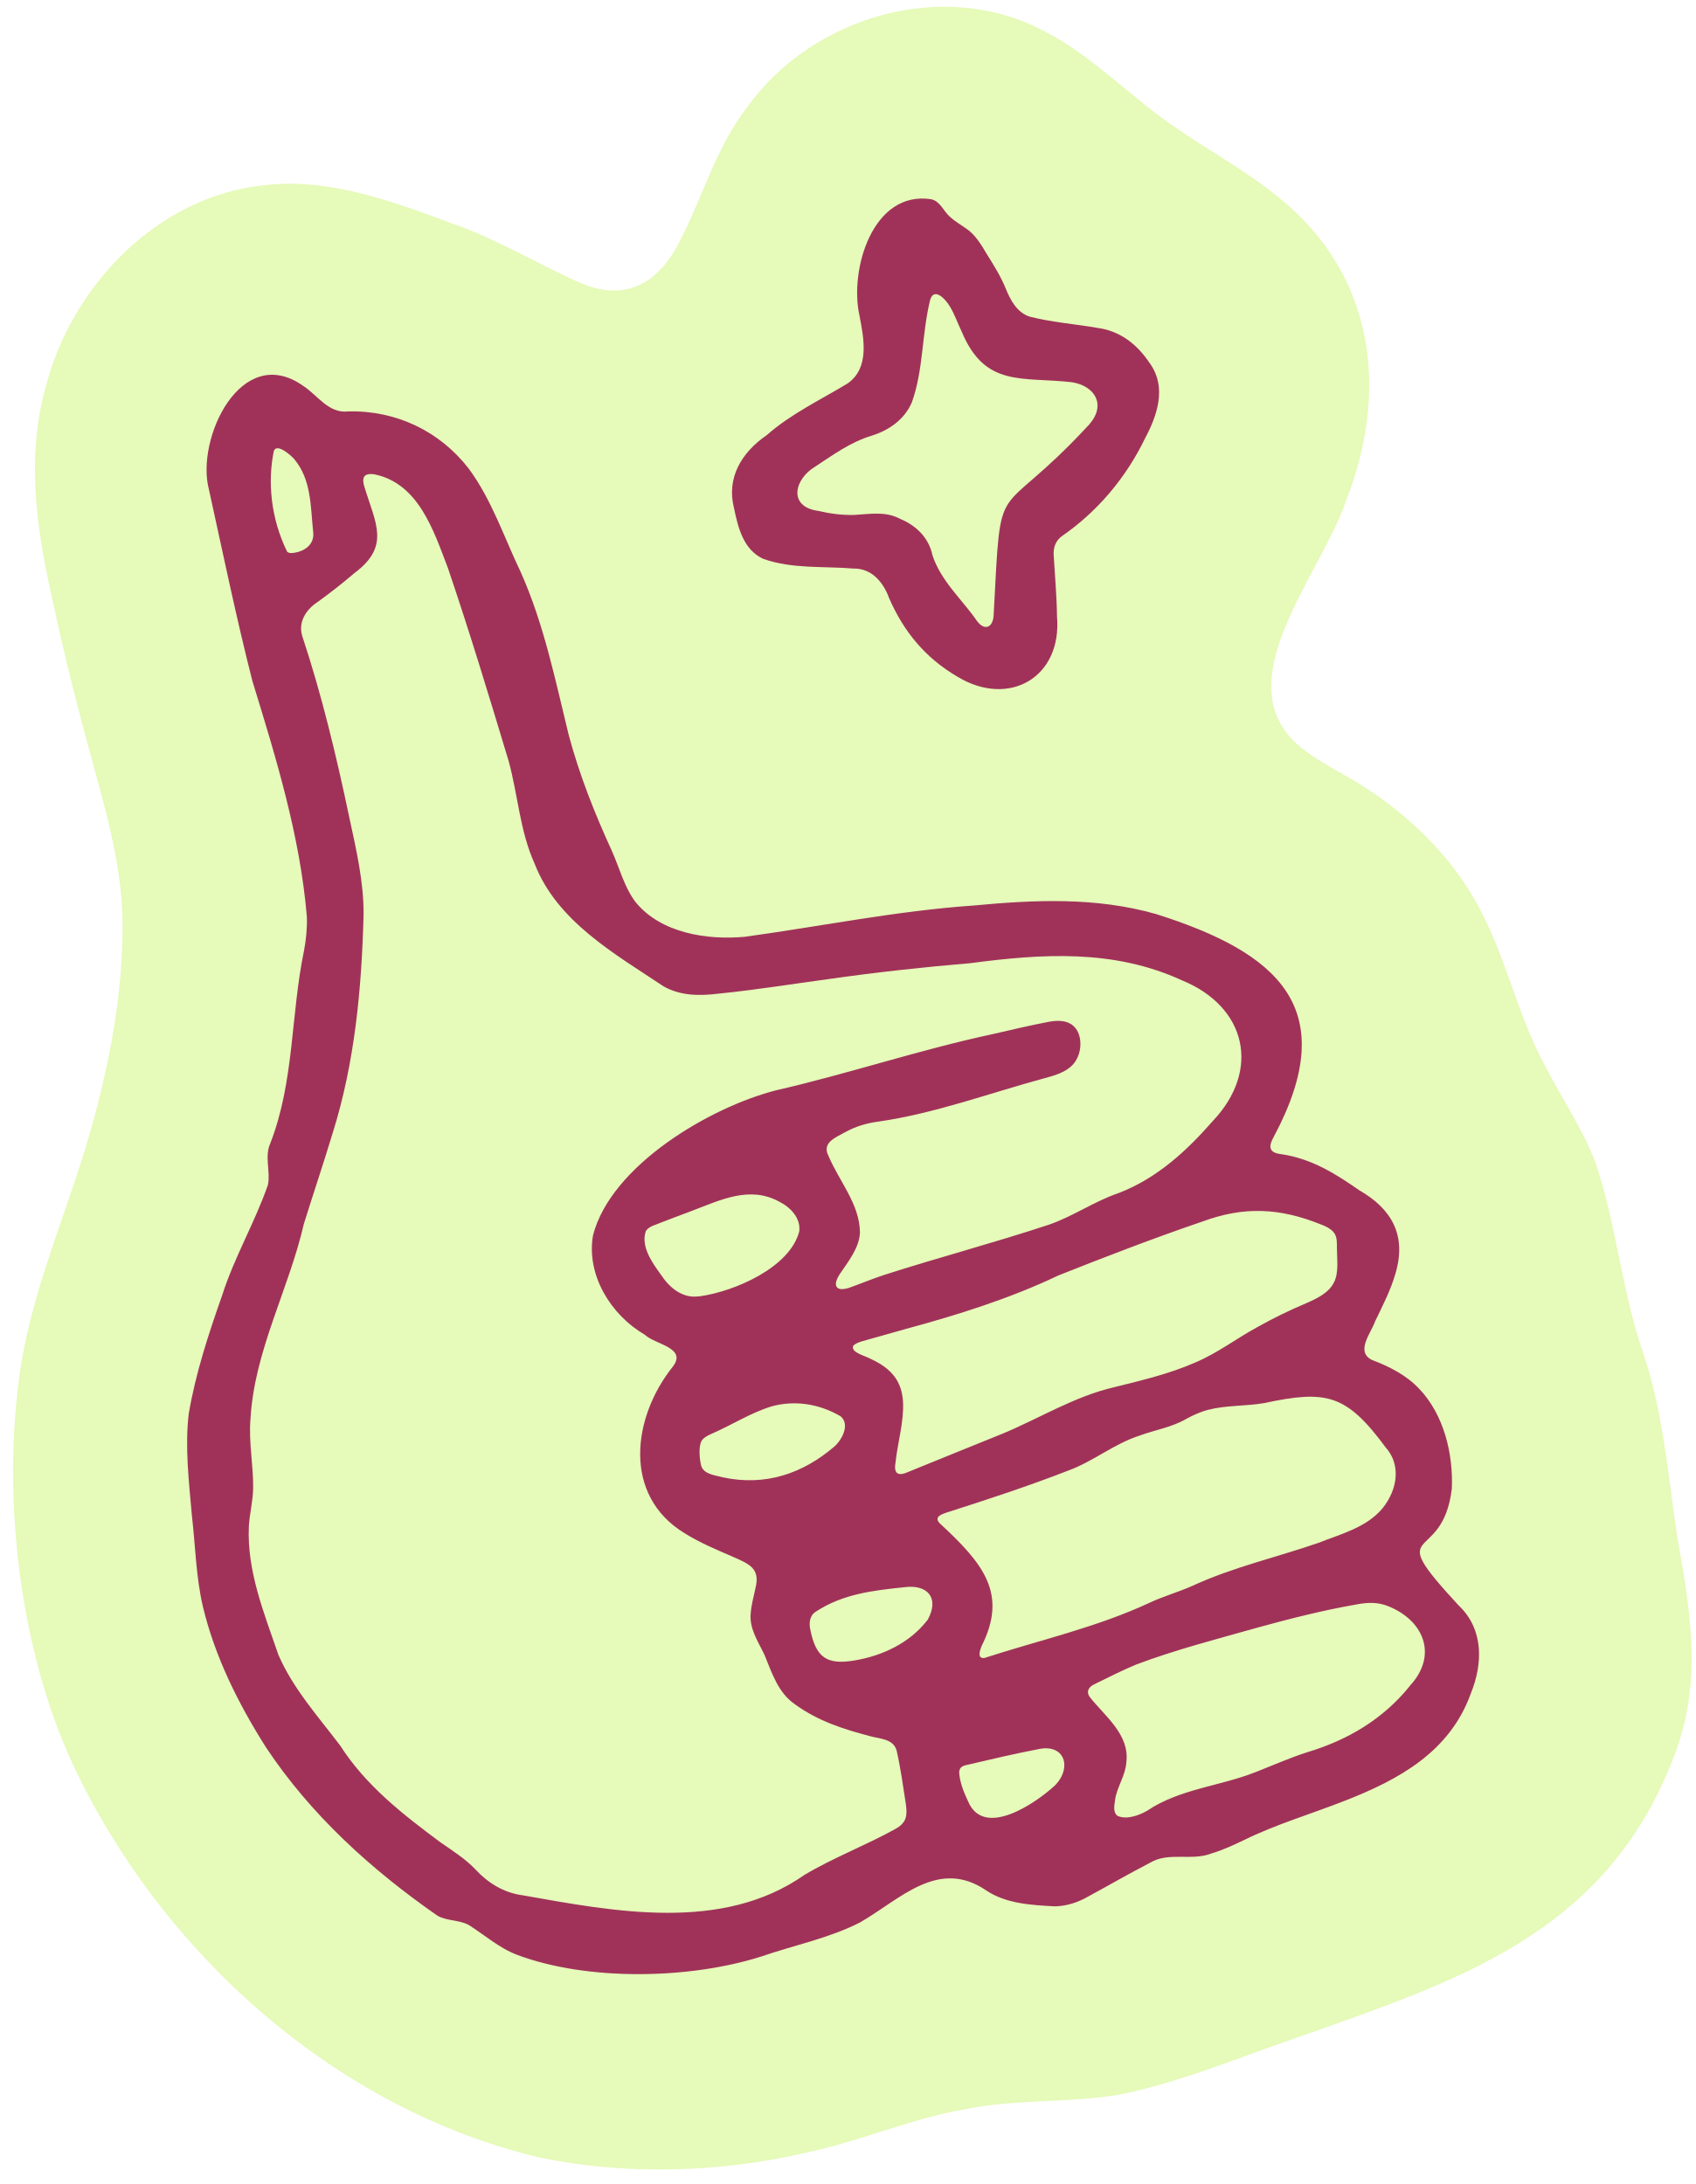
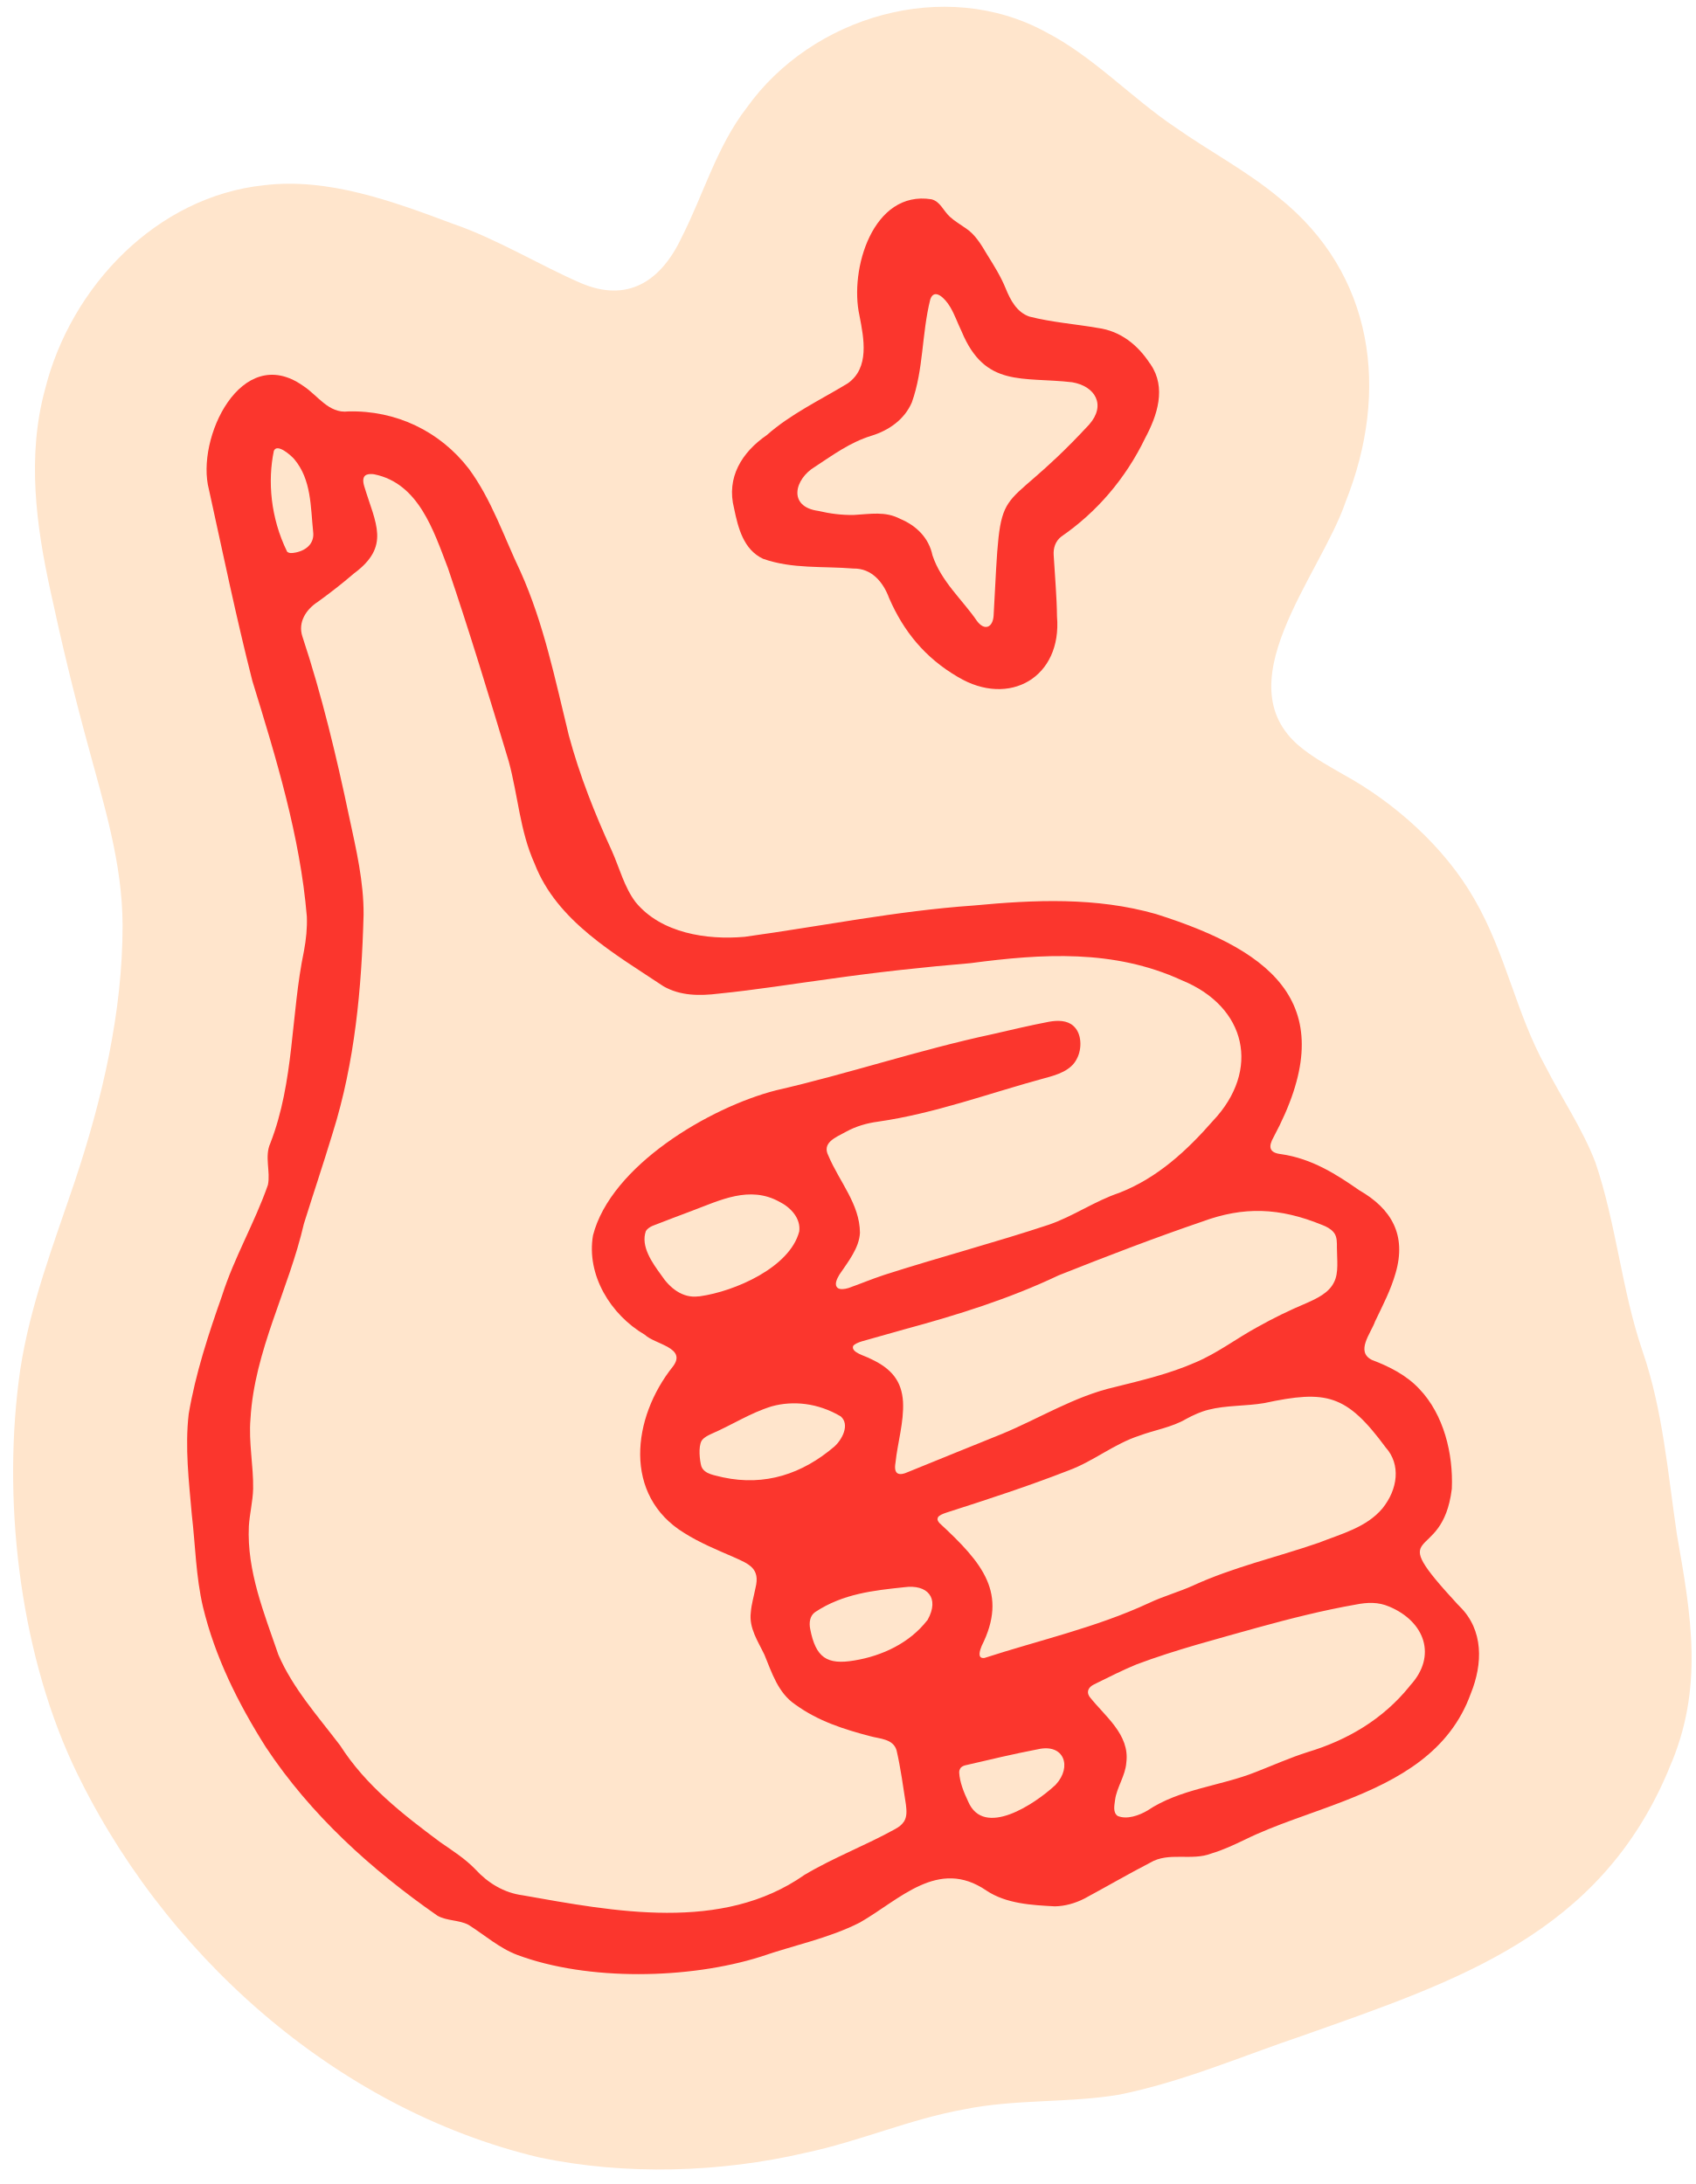
<svg xmlns="http://www.w3.org/2000/svg" width="100%" viewBox="0 0 104 134" fill="none" class="horizontal-words__sticker-svg" style="translate: none; rotate: none; scale: none; transform: translate(0px, 0px);">
-   <path d="M102.369 108.557C98.143 118.675 89.447 121.518 79.935 124.888C76.189 126.151 72.494 127.755 68.629 128.523C65.544 129.038 62.269 128.781 59.156 129.418C55.822 130.012 52.705 131.395 49.398 132.088C44.203 133.299 38.385 133.485 33.075 132.369C20.521 129.383 9.829 119.744 4.436 108.184C1.157 101.052 0.115 91.805 1.244 84.028C1.85 80.056 3.315 76.266 4.582 72.504C6.265 67.467 7.524 62.101 7.52 56.775C7.509 52.945 6.376 49.369 5.354 45.571C4.519 42.502 3.77 39.406 3.105 36.301C2.206 32.214 1.648 27.965 2.768 23.87C4.341 17.593 9.6 12.053 16.205 11.364C20.145 10.893 24.07 12.342 27.808 13.74C30.449 14.643 33.241 16.342 35.641 17.372C38.449 18.568 40.52 17.328 41.827 14.54C43.153 11.93 43.977 8.972 45.799 6.62C49.81 0.981 57.964 -1.399 64.13 1.955C67.061 3.46 69.401 6.006 72.102 7.816C74.204 9.293 76.497 10.497 78.473 12.144C84.271 16.797 85.269 23.945 82.544 30.788C80.996 35.35 74.858 42.154 79.998 46.011C80.727 46.573 81.59 47.048 82.406 47.52C85.526 49.231 88.631 51.967 90.472 55.218C92.397 58.572 92.999 62.176 94.821 65.463C95.811 67.403 97.074 69.257 97.862 71.308C99.149 75.082 99.466 79.113 100.757 82.899C102.008 86.527 102.305 90.364 102.864 94.134C103.727 99.076 104.559 103.563 102.396 108.481L102.361 108.565L102.369 108.557Z" fill="#E6FAB9" />
-   <path d="M89.466 98.49C84.718 93.35 88.477 96.15 89.059 91.346C89.154 89.2 88.568 86.788 87.063 85.216C86.275 84.372 85.229 83.846 84.156 83.438C83.134 82.927 84.097 81.802 84.354 81.07C84.821 80.095 85.312 79.157 85.609 78.115C86.294 75.771 85.356 74.163 83.384 73.031C81.974 72.049 80.485 71.09 78.588 70.813C77.836 70.73 77.796 70.346 78.129 69.763C82.362 61.847 78.374 58.438 70.913 56.081C67.227 55.032 63.461 55.206 59.714 55.559C54.994 55.887 50.365 56.834 45.676 57.479C43.359 57.685 40.551 57.258 38.987 55.349C38.294 54.43 38.009 53.274 37.538 52.216C36.484 49.923 35.55 47.563 34.892 45.116C34.057 41.714 33.368 38.277 31.926 35.065C30.917 32.955 30.164 30.669 28.766 28.769C26.996 26.464 24.299 25.165 21.357 25.244C20.153 25.387 19.484 24.242 18.581 23.664C14.787 21.003 11.995 26.923 12.815 30.028C13.682 33.964 14.49 37.893 15.484 41.789C16.93 46.486 18.411 51.309 18.822 56.228C18.85 56.933 18.779 57.638 18.648 58.335C17.832 62.255 18.058 66.354 16.581 70.148C16.213 70.96 16.605 71.886 16.434 72.702C15.635 75.003 14.363 77.157 13.623 79.49C12.795 81.838 11.995 84.269 11.575 86.756C11.338 88.804 11.587 90.871 11.766 92.934C11.987 94.823 12.015 96.74 12.451 98.593C13.183 101.638 14.589 104.482 16.308 107.198C19.052 111.337 22.751 114.695 26.834 117.538C27.416 117.867 28.14 117.788 28.735 118.096C29.717 118.714 30.643 119.542 31.748 119.95C36.049 121.554 42.274 121.443 46.678 120.049C48.701 119.348 50.828 118.932 52.745 117.958C55.204 116.552 57.548 113.97 60.506 115.994C61.726 116.809 63.294 116.889 64.712 116.964C65.322 116.952 65.948 116.782 66.526 116.485C67.896 115.748 69.195 114.988 70.553 114.287C71.694 113.602 73.092 114.196 74.311 113.721C75.012 113.515 75.681 113.198 76.339 112.885C78.255 111.939 80.43 111.297 82.477 110.493C85.831 109.186 88.944 107.476 90.227 103.896C90.956 102.094 91.023 100.011 89.53 98.553L89.478 98.494L89.466 98.49ZM81.839 75.644C82.025 75.906 82.01 76.238 82.01 76.547C82.01 77.252 82.136 78.096 81.832 78.674C81.523 79.319 80.79 79.668 80.141 79.953C79.103 80.392 78.113 80.872 77.135 81.422C75.856 82.115 74.68 83.026 73.313 83.6C71.733 84.293 70.046 84.689 68.379 85.105C65.932 85.663 63.785 87.014 61.489 87.968C59.596 88.736 57.742 89.481 55.727 90.305C55.133 90.578 54.804 90.467 54.934 89.734C55.057 88.53 55.457 87.255 55.394 86.004C55.315 84.752 54.709 83.972 53.402 83.37C53.073 83.184 52.194 82.99 52.333 82.586C52.408 82.468 52.638 82.368 52.887 82.293C53.754 82.044 54.63 81.802 55.497 81.557C58.732 80.681 61.916 79.688 64.938 78.25C67.848 77.094 70.779 75.965 73.749 74.951C76.283 74.017 78.477 74.08 81.115 75.161C81.364 75.256 81.629 75.395 81.792 75.589L81.835 75.644H81.839ZM17.615 33.853C16.589 31.762 16.415 29.505 16.799 27.664C16.993 27.173 17.856 27.945 18.05 28.171C19.111 29.434 19.048 31.097 19.21 32.63C19.306 33.37 18.735 33.822 18.011 33.921C17.9 33.933 17.765 33.949 17.67 33.889L17.619 33.853H17.615ZM55.438 111.78C55.323 111.958 55.136 112.101 54.915 112.22C53.125 113.218 51.125 113.974 49.347 115.035C44.29 118.584 37.649 117.273 32.065 116.287C30.917 116.136 29.93 115.534 29.158 114.691C28.533 114.041 27.768 113.554 27.016 113.035C24.711 111.321 22.434 109.551 20.866 107.095C19.508 105.309 17.959 103.579 17.076 101.527C16.201 98.973 15.136 96.383 15.266 93.639C15.314 92.879 15.508 92.118 15.528 91.354C15.555 89.952 15.242 88.487 15.365 87.061C15.603 82.868 17.71 79.133 18.64 75.09C19.222 73.229 19.844 71.379 20.41 69.51C21.773 65.166 22.185 60.616 22.303 56.129C22.319 54.105 21.852 52.129 21.424 50.137C20.636 46.395 19.745 42.661 18.549 39.049C18.26 38.17 18.787 37.378 19.512 36.915C20.272 36.36 20.909 35.873 21.713 35.184C23.971 33.513 23.04 32.135 22.347 29.846C22.24 29.501 22.256 29.216 22.494 29.125C22.628 29.078 22.802 29.074 22.957 29.101C25.685 29.656 26.596 32.559 27.475 34.847C28.814 38.788 30.01 42.74 31.206 46.708C31.78 48.815 31.887 50.981 32.794 52.989C34.164 56.533 37.716 58.525 40.698 60.513C41.747 61.111 42.928 61.107 44.088 60.964C46.385 60.734 48.674 60.362 50.963 60.053C53.798 59.65 56.653 59.337 59.532 59.095C63.924 58.513 68.32 58.228 72.486 60.141C76.474 61.76 77.353 65.661 74.398 68.778C72.822 70.579 71.008 72.274 68.652 73.189C67.147 73.696 65.837 74.627 64.344 75.141C61.009 76.246 57.584 77.149 54.242 78.222C53.505 78.464 52.768 78.773 52.052 79.026C51.794 79.105 51.541 79.125 51.402 79.034C51.133 78.836 51.355 78.44 51.493 78.203C52.024 77.418 52.709 76.567 52.752 75.636C52.741 73.878 51.497 72.52 50.816 70.908C50.412 70.116 51.224 69.803 51.905 69.435C52.511 69.102 53.172 68.912 53.853 68.821C57.374 68.314 60.688 67.071 64.094 66.148C64.839 65.95 65.71 65.689 66.062 64.952C66.383 64.346 66.367 63.388 65.833 62.936C65.457 62.6 64.882 62.592 64.344 62.691C63.183 62.913 62.035 63.186 60.883 63.451C56.388 64.413 52.079 65.871 47.608 66.896C43.529 67.938 37.474 71.522 36.377 75.795C35.958 78.23 37.463 80.674 39.553 81.893C40.183 82.491 42.143 82.681 41.288 83.83C38.754 86.994 38.211 91.758 41.977 94.059C42.916 94.653 43.953 95.08 44.983 95.528C45.965 95.963 46.642 96.233 46.345 97.425C46.242 97.944 46.092 98.439 46.056 98.934C45.937 99.892 46.496 100.696 46.892 101.527C47.351 102.636 47.727 103.864 48.777 104.577C50.194 105.606 51.767 106.101 53.382 106.525C53.98 106.691 54.788 106.683 54.998 107.392C55.251 108.485 55.406 109.654 55.572 110.723C55.612 111.063 55.647 111.424 55.473 111.729L55.441 111.784L55.438 111.78ZM43.078 88.348C43.201 88.186 43.431 88.071 43.629 87.98C44.943 87.41 46.005 86.701 47.331 86.289C48.654 85.921 50.175 86.079 51.568 86.899C52.158 87.406 51.648 88.344 51.176 88.76C49.22 90.427 46.935 91.196 44.357 90.645C43.882 90.514 43.217 90.471 43.023 89.968C42.92 89.6 42.828 88.772 43.038 88.4L43.074 88.348H43.078ZM42.86 79.537C41.87 79.676 41.07 79.01 40.559 78.23C40.013 77.482 39.284 76.464 39.621 75.529C39.704 75.395 39.847 75.296 40.017 75.217C40.825 74.896 41.641 74.599 42.448 74.29C44.179 73.641 45.981 72.722 47.814 73.736C48.503 74.08 49.137 74.757 49.026 75.561C48.448 77.775 45.054 79.236 42.939 79.533L42.86 79.541V79.537ZM56.871 99.425C55.802 100.799 54.135 101.595 52.404 101.88C50.729 102.161 50.04 101.71 49.699 99.943C49.624 99.563 49.675 99.139 50.004 98.91C51.711 97.777 53.604 97.583 55.465 97.385C56.899 97.191 57.643 98.043 56.911 99.373L56.871 99.433V99.425ZM64.72 109.539C63.484 110.683 60.352 112.794 59.39 110.533C59.132 109.99 58.871 109.349 58.839 108.751C58.851 108.664 58.827 108.66 58.907 108.501C58.962 108.414 59.057 108.359 59.18 108.319C60.697 107.967 62.162 107.614 63.675 107.325C65.286 106.961 65.769 108.406 64.771 109.487L64.724 109.539H64.72ZM60.332 101.729C59.94 101.737 60.114 101.246 60.217 100.989C61.837 97.761 60.308 95.924 57.627 93.445C57.52 93.322 57.481 93.227 57.536 93.096C57.604 92.982 57.802 92.891 58.055 92.807C60.613 91.988 63.088 91.18 65.575 90.21C67.08 89.651 68.351 88.586 69.888 88.087C70.838 87.734 71.884 87.576 72.767 87.057C73.198 86.824 73.654 86.614 74.133 86.495C75.226 86.214 76.426 86.281 77.551 86.087C81.372 85.267 82.592 85.544 84.999 88.804C85.946 89.857 85.748 91.374 84.805 92.546C83.816 93.726 82.263 94.114 80.893 94.657C78.331 95.544 75.662 96.146 73.195 97.278C72.303 97.682 71.361 97.936 70.478 98.355C67.258 99.852 63.746 100.636 60.388 101.725H60.336L60.332 101.729ZM86.449 103.484C84.841 105.468 82.683 106.759 80.22 107.499C79.131 107.844 78.093 108.311 77.032 108.723C74.866 109.59 72.379 109.749 70.387 111.087C69.88 111.388 69.116 111.661 68.557 111.416C68.256 111.198 68.359 110.77 68.403 110.43C68.502 109.669 69.036 108.953 69.092 108.141C69.318 106.418 67.761 105.29 66.831 104.098C66.625 103.789 66.779 103.507 67.116 103.345C68.007 102.906 68.858 102.474 69.714 102.121C72.137 101.211 74.664 100.561 77.162 99.856C79.135 99.314 81.142 98.803 83.178 98.447C83.883 98.308 84.54 98.28 85.229 98.577C87.403 99.492 88.175 101.607 86.496 103.42L86.449 103.48V103.484Z" fill="#A0325A" />
-   <path d="M70.541 22.306C69.801 21.173 68.751 20.31 67.334 20.12C65.944 19.878 64.514 19.775 63.144 19.423C62.372 19.157 61.98 18.409 61.691 17.696C61.39 16.96 60.986 16.314 60.566 15.641C60.19 15.011 59.825 14.378 59.215 13.986C58.903 13.764 58.562 13.57 58.277 13.308C57.853 12.924 57.683 12.362 57.136 12.227C53.537 11.657 52.095 16.544 52.721 19.355C52.994 20.769 53.355 22.567 52.004 23.521C50.321 24.543 48.515 25.391 47.034 26.698C45.502 27.751 44.543 29.307 45.031 31.192C45.276 32.388 45.609 33.723 46.809 34.285C48.599 34.919 50.483 34.729 52.353 34.883C53.473 34.863 54.182 35.719 54.543 36.701C55.426 38.728 56.736 40.356 58.76 41.536C61.916 43.425 65.16 41.552 64.839 37.818C64.827 36.61 64.712 35.378 64.637 34.075C64.605 33.624 64.74 33.2 65.108 32.919C67.266 31.43 69.04 29.383 70.252 26.872C70.993 25.486 71.555 23.795 70.589 22.369L70.549 22.302L70.541 22.306ZM66.771 26.092C60.958 32.372 61.445 28.662 60.95 37.79C60.895 38.511 60.392 38.72 59.932 38.103C59.029 36.784 57.738 35.687 57.2 34.071C56.982 33.01 56.214 32.246 55.224 31.838C54.309 31.351 53.382 31.541 52.368 31.596C51.636 31.608 50.911 31.517 50.198 31.347C48.317 31.093 48.725 29.394 50 28.634C51.105 27.909 52.147 27.137 53.465 26.733C54.531 26.404 55.481 25.739 55.933 24.694C56.661 22.666 56.531 20.52 57.065 18.373C57.307 17.645 57.968 18.294 58.281 18.825C58.566 19.3 58.724 19.787 58.998 20.357C60.439 23.803 62.72 23.098 65.773 23.454C67.183 23.692 67.864 24.848 66.819 26.04L66.767 26.104L66.771 26.092Z" fill="#A0325A" />
+   <path d="M102.369 108.557C98.143 118.675 89.447 121.518 79.935 124.888C76.189 126.151 72.494 127.755 68.629 128.523C65.544 129.038 62.269 128.781 59.156 129.418C55.822 130.012 52.705 131.395 49.398 132.088C44.203 133.299 38.385 133.485 33.075 132.369C20.521 129.383 9.829 119.744 4.436 108.184C1.157 101.052 0.115 91.805 1.244 84.028C1.85 80.056 3.315 76.266 4.582 72.504C6.265 67.467 7.524 62.101 7.52 56.775C7.509 52.945 6.376 49.369 5.354 45.571C4.519 42.502 3.77 39.406 3.105 36.301C2.206 32.214 1.648 27.965 2.768 23.87C4.341 17.593 9.6 12.053 16.205 11.364C20.145 10.893 24.07 12.342 27.808 13.74C30.449 14.643 33.241 16.342 35.641 17.372C38.449 18.568 40.52 17.328 41.827 14.54C43.153 11.93 43.977 8.972 45.799 6.62C49.81 0.981 57.964 -1.399 64.13 1.955C67.061 3.46 69.401 6.006 72.102 7.816C74.204 9.293 76.497 10.497 78.473 12.144C84.271 16.797 85.269 23.945 82.544 30.788C80.996 35.35 74.858 42.154 79.998 46.011C80.727 46.573 81.59 47.048 82.406 47.52C85.526 49.231 88.631 51.967 90.472 55.218C92.397 58.572 92.999 62.176 94.821 65.463C95.811 67.403 97.074 69.257 97.862 71.308C99.149 75.082 99.466 79.113 100.757 82.899C102.008 86.527 102.305 90.364 102.864 94.134C103.727 99.076 104.559 103.563 102.396 108.481L102.361 108.565L102.369 108.557Z" fill="#ffe5cc" />
+   <path d="M89.466 98.49C84.718 93.35 88.477 96.15 89.059 91.346C89.154 89.2 88.568 86.788 87.063 85.216C86.275 84.372 85.229 83.846 84.156 83.438C83.134 82.927 84.097 81.802 84.354 81.07C84.821 80.095 85.312 79.157 85.609 78.115C86.294 75.771 85.356 74.163 83.384 73.031C81.974 72.049 80.485 71.09 78.588 70.813C77.836 70.73 77.796 70.346 78.129 69.763C82.362 61.847 78.374 58.438 70.913 56.081C67.227 55.032 63.461 55.206 59.714 55.559C54.994 55.887 50.365 56.834 45.676 57.479C43.359 57.685 40.551 57.258 38.987 55.349C38.294 54.43 38.009 53.274 37.538 52.216C36.484 49.923 35.55 47.563 34.892 45.116C34.057 41.714 33.368 38.277 31.926 35.065C30.917 32.955 30.164 30.669 28.766 28.769C26.996 26.464 24.299 25.165 21.357 25.244C20.153 25.387 19.484 24.242 18.581 23.664C14.787 21.003 11.995 26.923 12.815 30.028C13.682 33.964 14.49 37.893 15.484 41.789C16.93 46.486 18.411 51.309 18.822 56.228C18.85 56.933 18.779 57.638 18.648 58.335C17.832 62.255 18.058 66.354 16.581 70.148C16.213 70.96 16.605 71.886 16.434 72.702C15.635 75.003 14.363 77.157 13.623 79.49C12.795 81.838 11.995 84.269 11.575 86.756C11.338 88.804 11.587 90.871 11.766 92.934C11.987 94.823 12.015 96.74 12.451 98.593C13.183 101.638 14.589 104.482 16.308 107.198C19.052 111.337 22.751 114.695 26.834 117.538C27.416 117.867 28.14 117.788 28.735 118.096C29.717 118.714 30.643 119.542 31.748 119.95C36.049 121.554 42.274 121.443 46.678 120.049C48.701 119.348 50.828 118.932 52.745 117.958C55.204 116.552 57.548 113.97 60.506 115.994C61.726 116.809 63.294 116.889 64.712 116.964C65.322 116.952 65.948 116.782 66.526 116.485C67.896 115.748 69.195 114.988 70.553 114.287C71.694 113.602 73.092 114.196 74.311 113.721C75.012 113.515 75.681 113.198 76.339 112.885C78.255 111.939 80.43 111.297 82.477 110.493C85.831 109.186 88.944 107.476 90.227 103.896C90.956 102.094 91.023 100.011 89.53 98.553L89.478 98.494L89.466 98.49ZM81.839 75.644C82.025 75.906 82.01 76.238 82.01 76.547C82.01 77.252 82.136 78.096 81.832 78.674C81.523 79.319 80.79 79.668 80.141 79.953C79.103 80.392 78.113 80.872 77.135 81.422C75.856 82.115 74.68 83.026 73.313 83.6C71.733 84.293 70.046 84.689 68.379 85.105C65.932 85.663 63.785 87.014 61.489 87.968C59.596 88.736 57.742 89.481 55.727 90.305C55.133 90.578 54.804 90.467 54.934 89.734C55.057 88.53 55.457 87.255 55.394 86.004C55.315 84.752 54.709 83.972 53.402 83.37C53.073 83.184 52.194 82.99 52.333 82.586C52.408 82.468 52.638 82.368 52.887 82.293C53.754 82.044 54.63 81.802 55.497 81.557C58.732 80.681 61.916 79.688 64.938 78.25C67.848 77.094 70.779 75.965 73.749 74.951C76.283 74.017 78.477 74.08 81.115 75.161C81.364 75.256 81.629 75.395 81.792 75.589L81.835 75.644H81.839ZM17.615 33.853C16.589 31.762 16.415 29.505 16.799 27.664C16.993 27.173 17.856 27.945 18.05 28.171C19.111 29.434 19.048 31.097 19.21 32.63C19.306 33.37 18.735 33.822 18.011 33.921C17.9 33.933 17.765 33.949 17.67 33.889L17.619 33.853H17.615ZM55.438 111.78C55.323 111.958 55.136 112.101 54.915 112.22C53.125 113.218 51.125 113.974 49.347 115.035C44.29 118.584 37.649 117.273 32.065 116.287C30.917 116.136 29.93 115.534 29.158 114.691C28.533 114.041 27.768 113.554 27.016 113.035C24.711 111.321 22.434 109.551 20.866 107.095C19.508 105.309 17.959 103.579 17.076 101.527C16.201 98.973 15.136 96.383 15.266 93.639C15.314 92.879 15.508 92.118 15.528 91.354C15.555 89.952 15.242 88.487 15.365 87.061C15.603 82.868 17.71 79.133 18.64 75.09C19.222 73.229 19.844 71.379 20.41 69.51C21.773 65.166 22.185 60.616 22.303 56.129C22.319 54.105 21.852 52.129 21.424 50.137C20.636 46.395 19.745 42.661 18.549 39.049C18.26 38.17 18.787 37.378 19.512 36.915C20.272 36.36 20.909 35.873 21.713 35.184C23.971 33.513 23.04 32.135 22.347 29.846C22.24 29.501 22.256 29.216 22.494 29.125C22.628 29.078 22.802 29.074 22.957 29.101C25.685 29.656 26.596 32.559 27.475 34.847C28.814 38.788 30.01 42.74 31.206 46.708C31.78 48.815 31.887 50.981 32.794 52.989C34.164 56.533 37.716 58.525 40.698 60.513C41.747 61.111 42.928 61.107 44.088 60.964C46.385 60.734 48.674 60.362 50.963 60.053C53.798 59.65 56.653 59.337 59.532 59.095C63.924 58.513 68.32 58.228 72.486 60.141C76.474 61.76 77.353 65.661 74.398 68.778C72.822 70.579 71.008 72.274 68.652 73.189C67.147 73.696 65.837 74.627 64.344 75.141C61.009 76.246 57.584 77.149 54.242 78.222C53.505 78.464 52.768 78.773 52.052 79.026C51.794 79.105 51.541 79.125 51.402 79.034C51.133 78.836 51.355 78.44 51.493 78.203C52.024 77.418 52.709 76.567 52.752 75.636C52.741 73.878 51.497 72.52 50.816 70.908C50.412 70.116 51.224 69.803 51.905 69.435C52.511 69.102 53.172 68.912 53.853 68.821C57.374 68.314 60.688 67.071 64.094 66.148C64.839 65.95 65.71 65.689 66.062 64.952C66.383 64.346 66.367 63.388 65.833 62.936C65.457 62.6 64.882 62.592 64.344 62.691C63.183 62.913 62.035 63.186 60.883 63.451C56.388 64.413 52.079 65.871 47.608 66.896C43.529 67.938 37.474 71.522 36.377 75.795C35.958 78.23 37.463 80.674 39.553 81.893C40.183 82.491 42.143 82.681 41.288 83.83C38.754 86.994 38.211 91.758 41.977 94.059C42.916 94.653 43.953 95.08 44.983 95.528C45.965 95.963 46.642 96.233 46.345 97.425C46.242 97.944 46.092 98.439 46.056 98.934C45.937 99.892 46.496 100.696 46.892 101.527C47.351 102.636 47.727 103.864 48.777 104.577C50.194 105.606 51.767 106.101 53.382 106.525C53.98 106.691 54.788 106.683 54.998 107.392C55.251 108.485 55.406 109.654 55.572 110.723C55.612 111.063 55.647 111.424 55.473 111.729L55.441 111.784L55.438 111.78ZM43.078 88.348C43.201 88.186 43.431 88.071 43.629 87.98C44.943 87.41 46.005 86.701 47.331 86.289C48.654 85.921 50.175 86.079 51.568 86.899C52.158 87.406 51.648 88.344 51.176 88.76C49.22 90.427 46.935 91.196 44.357 90.645C43.882 90.514 43.217 90.471 43.023 89.968C42.92 89.6 42.828 88.772 43.038 88.4L43.074 88.348H43.078ZM42.86 79.537C41.87 79.676 41.07 79.01 40.559 78.23C40.013 77.482 39.284 76.464 39.621 75.529C39.704 75.395 39.847 75.296 40.017 75.217C40.825 74.896 41.641 74.599 42.448 74.29C44.179 73.641 45.981 72.722 47.814 73.736C48.503 74.08 49.137 74.757 49.026 75.561C48.448 77.775 45.054 79.236 42.939 79.533L42.86 79.541V79.537ZM56.871 99.425C55.802 100.799 54.135 101.595 52.404 101.88C50.729 102.161 50.04 101.71 49.699 99.943C49.624 99.563 49.675 99.139 50.004 98.91C51.711 97.777 53.604 97.583 55.465 97.385C56.899 97.191 57.643 98.043 56.911 99.373L56.871 99.433V99.425ZM64.72 109.539C63.484 110.683 60.352 112.794 59.39 110.533C59.132 109.99 58.871 109.349 58.839 108.751C58.851 108.664 58.827 108.66 58.907 108.501C58.962 108.414 59.057 108.359 59.18 108.319C60.697 107.967 62.162 107.614 63.675 107.325C65.286 106.961 65.769 108.406 64.771 109.487L64.724 109.539H64.72ZM60.332 101.729C59.94 101.737 60.114 101.246 60.217 100.989C61.837 97.761 60.308 95.924 57.627 93.445C57.52 93.322 57.481 93.227 57.536 93.096C57.604 92.982 57.802 92.891 58.055 92.807C60.613 91.988 63.088 91.18 65.575 90.21C67.08 89.651 68.351 88.586 69.888 88.087C70.838 87.734 71.884 87.576 72.767 87.057C73.198 86.824 73.654 86.614 74.133 86.495C75.226 86.214 76.426 86.281 77.551 86.087C81.372 85.267 82.592 85.544 84.999 88.804C85.946 89.857 85.748 91.374 84.805 92.546C83.816 93.726 82.263 94.114 80.893 94.657C78.331 95.544 75.662 96.146 73.195 97.278C72.303 97.682 71.361 97.936 70.478 98.355C67.258 99.852 63.746 100.636 60.388 101.725H60.336L60.332 101.729ZM86.449 103.484C84.841 105.468 82.683 106.759 80.22 107.499C79.131 107.844 78.093 108.311 77.032 108.723C74.866 109.59 72.379 109.749 70.387 111.087C69.88 111.388 69.116 111.661 68.557 111.416C68.256 111.198 68.359 110.77 68.403 110.43C68.502 109.669 69.036 108.953 69.092 108.141C69.318 106.418 67.761 105.29 66.831 104.098C66.625 103.789 66.779 103.507 67.116 103.345C68.007 102.906 68.858 102.474 69.714 102.121C72.137 101.211 74.664 100.561 77.162 99.856C79.135 99.314 81.142 98.803 83.178 98.447C83.883 98.308 84.54 98.28 85.229 98.577C87.403 99.492 88.175 101.607 86.496 103.42L86.449 103.48V103.484Z" fill="#fb362d" />
+   <path d="M70.541 22.306C69.801 21.173 68.751 20.31 67.334 20.12C65.944 19.878 64.514 19.775 63.144 19.423C62.372 19.157 61.98 18.409 61.691 17.696C61.39 16.96 60.986 16.314 60.566 15.641C60.19 15.011 59.825 14.378 59.215 13.986C58.903 13.764 58.562 13.57 58.277 13.308C57.853 12.924 57.683 12.362 57.136 12.227C53.537 11.657 52.095 16.544 52.721 19.355C52.994 20.769 53.355 22.567 52.004 23.521C50.321 24.543 48.515 25.391 47.034 26.698C45.502 27.751 44.543 29.307 45.031 31.192C45.276 32.388 45.609 33.723 46.809 34.285C48.599 34.919 50.483 34.729 52.353 34.883C53.473 34.863 54.182 35.719 54.543 36.701C55.426 38.728 56.736 40.356 58.76 41.536C61.916 43.425 65.16 41.552 64.839 37.818C64.827 36.61 64.712 35.378 64.637 34.075C64.605 33.624 64.74 33.2 65.108 32.919C67.266 31.43 69.04 29.383 70.252 26.872C70.993 25.486 71.555 23.795 70.589 22.369L70.549 22.302L70.541 22.306ZM66.771 26.092C60.958 32.372 61.445 28.662 60.95 37.79C60.895 38.511 60.392 38.72 59.932 38.103C59.029 36.784 57.738 35.687 57.2 34.071C56.982 33.01 56.214 32.246 55.224 31.838C54.309 31.351 53.382 31.541 52.368 31.596C51.636 31.608 50.911 31.517 50.198 31.347C48.317 31.093 48.725 29.394 50 28.634C51.105 27.909 52.147 27.137 53.465 26.733C54.531 26.404 55.481 25.739 55.933 24.694C56.661 22.666 56.531 20.52 57.065 18.373C57.307 17.645 57.968 18.294 58.281 18.825C58.566 19.3 58.724 19.787 58.998 20.357C60.439 23.803 62.72 23.098 65.773 23.454C67.183 23.692 67.864 24.848 66.819 26.04L66.767 26.104L66.771 26.092Z" fill="#fb362d" />
</svg>
